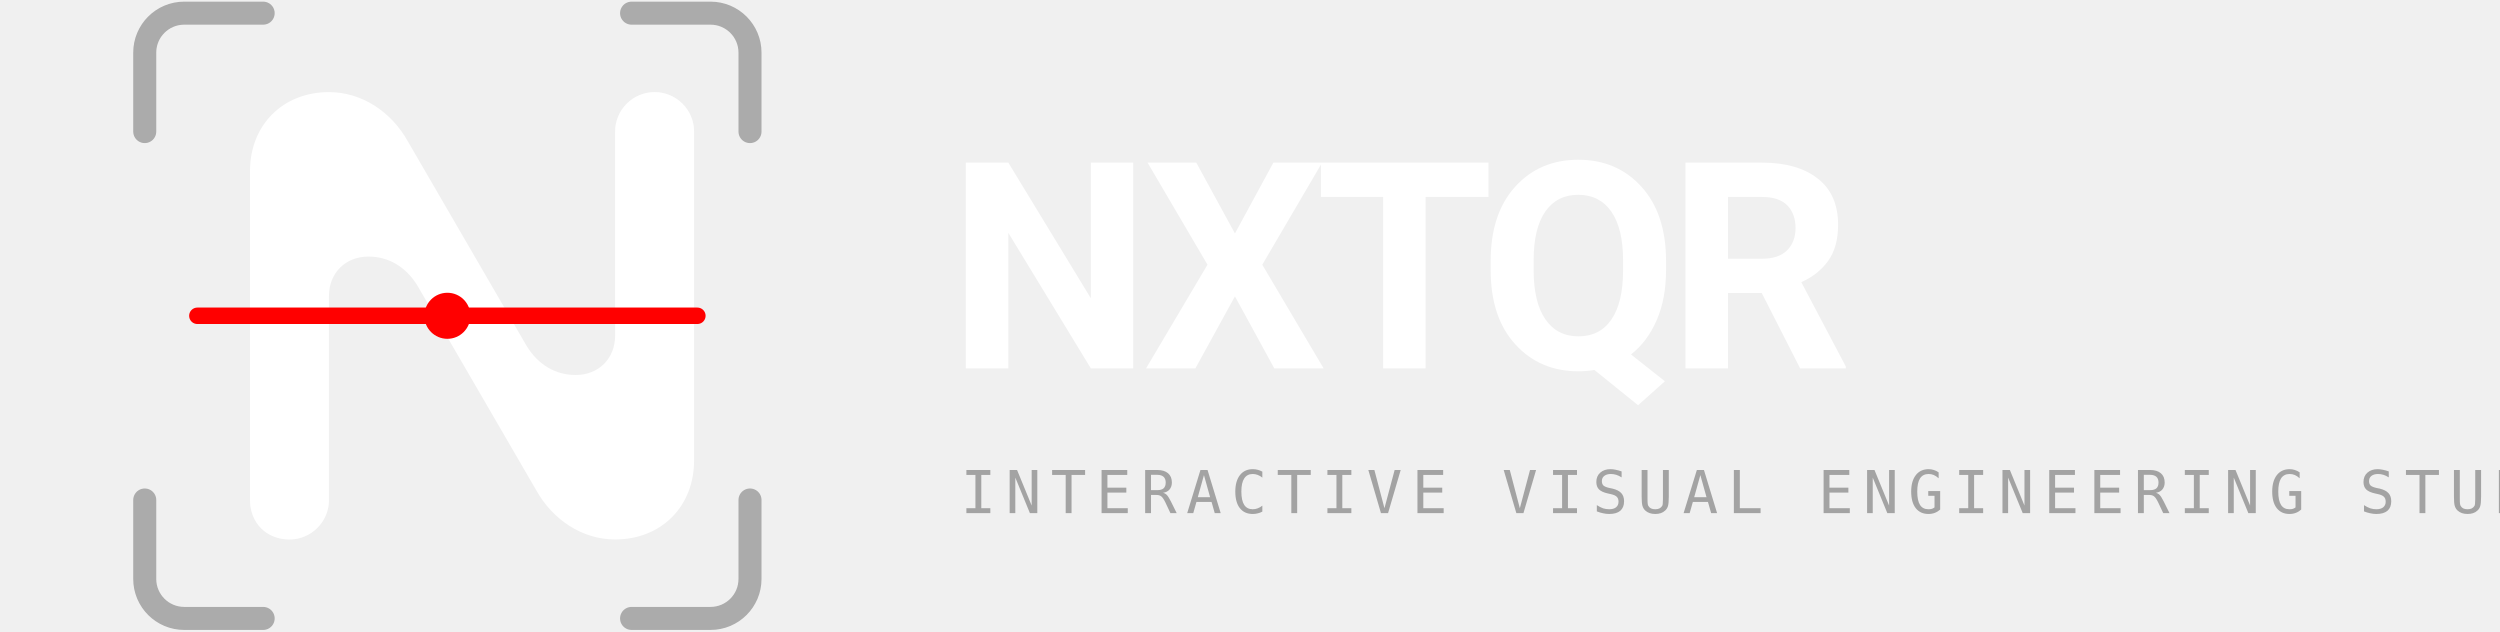
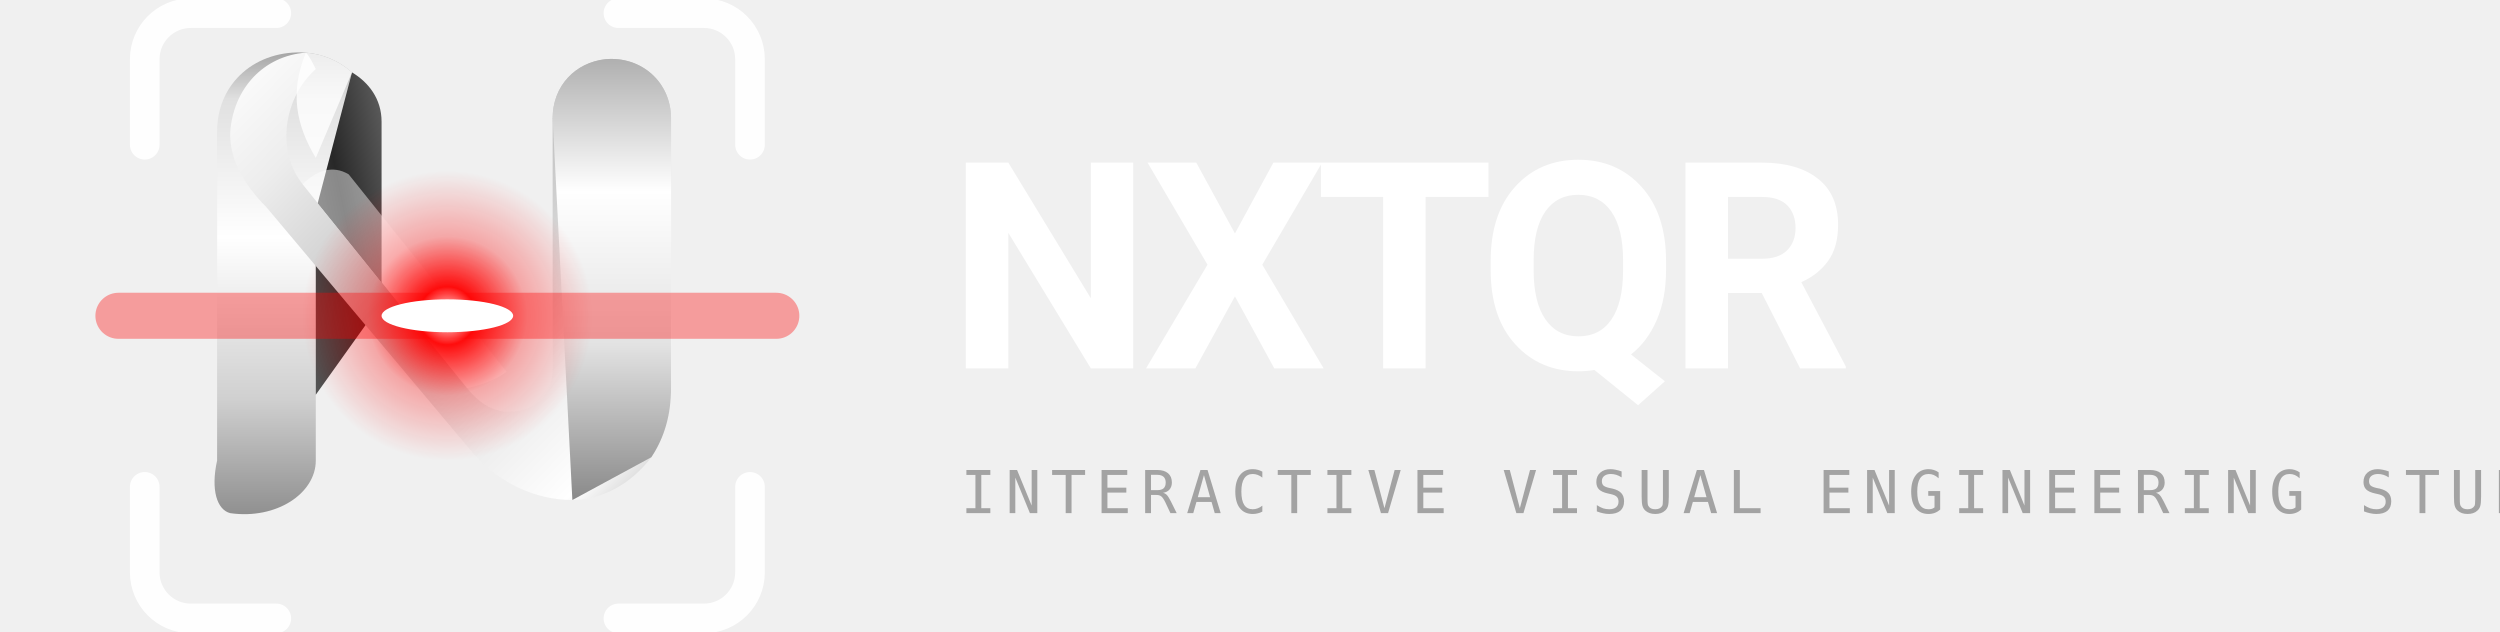
<svg xmlns="http://www.w3.org/2000/svg" width="380" height="96" viewBox="0 0 380 96" fill="none">
+   <defs>
+     <linearGradient id="nxtqrChromeLeft" x1="0%" y1="100%" x2="0%" y2="0%">
+       <stop offset="0%" stop-color="#909090" />
+       <stop offset="25%" stop-color="#D0D0D0" />
+       <stop offset="60%" stop-color="#FFFFFF" />
+       <stop offset="90%" stop-color="#E0E0E0" />
+       <stop offset="100%" stop-color="#A5A5A5" />
+     </linearGradient>
+     <linearGradient id="nxtqrInnerShadow" x1="0%" y1="100%" x2="100%" y2="0%">
+       <stop offset="0%" stop-color="#555555" />
+       <stop offset="50%" stop-color="#282828" />
+       <stop offset="100%" stop-color="#606060" />
+     </linearGradient>
+     <linearGradient id="nxtqrChromeDiag" x1="0%" y1="0%" x2="100%" y2="100%">
+       <stop offset="0%" stop-color="#FFFFFF" />
+       <stop offset="18%" stop-color="#EDEDED" />
+       <stop offset="45%" stop-color="#C2C2C2" />
+       <stop offset="70%" stop-color="#EAEAEA" />
+       <stop offset="88%" stop-color="#FFFFFF" />
+       <stop offset="100%" stop-color="#B8B8B8" />
+     </linearGradient>
+     <linearGradient id="nxtqrChromeRight" x1="0%" y1="100%" x2="0%" y2="0%">
+       <stop offset="0%" stop-color="#8A8A8A" />
+       <stop offset="35%" stop-color="#E2E2E2" />
+       <stop offset="70%" stop-color="#FFFFFF" />
+       <stop offset="100%" stop-color="#B0B0B0" />
+     </linearGradient>
+     <linearGradient id="nxtqrLaserStreak" x1="0%" y1="50%" x2="100%" y2="50%">
+       <stop offset="0%" stop-color="#FF0000" stop-opacity="0" />
+       <stop offset="20%" stop-color="#FF0000" stop-opacity="0.85" />
+       <stop offset="42%" stop-color="#FFFFFF" stop-opacity="1" />
+       <stop offset="58%" stop-color="#FFFFFF" stop-opacity="1" />
+       <stop offset="80%" stop-color="#FF0000" stop-opacity="0.85" />
+       <stop offset="100%" stop-color="#FF0000" stop-opacity="0" />
+     </linearGradient>
+     <radialGradient id="nxtqrFlareCore" cx="50%" cy="50%" r="50%">
+       <stop offset="0%" stop-color="#FFFFFF" stop-opacity="1" />
+       <stop offset="20%" stop-color="#FF0000" stop-opacity="0.95" />
+       <stop offset="55%" stop-color="#FF0000" stop-opacity="0.3" />
+       <stop offset="100%" stop-color="#FF0000" stop-opacity="0" />
+     </radialGradient>
+   </defs>
  <g transform="translate(4, -16)">
-     <path d="M 18 36 L 18 24 A 6 6 0 0 1 24 18 L 36 18 M 92 18 L 104 18 A 6 6 0 0 1 110 24 L 110 36 M 110 92 L 110 104 A 6 6 0 0 1 104 110 L 92 110 M 36 110 L 24 110 A 6 6 0 0 1 18 104 L 18 92" stroke="#A3A3A3" stroke-width="3.5" stroke-linecap="round" stroke-linejoin="round" fill="none" opacity="0.9" />
-     <path d="M 34 92 C 34 95.3 36.7 98 40 98 C 43.3 98 46 95.3 46 92 L 46 52 L 34 64 Z M 89.5 36 C 89.5 32.7 92.2 30 95.5 30 C 98.8 30 101.5 32.7 101.5 36 L 101.5 76 L 89.5 64 Z" fill="#FFFFFF" opacity="0.35" />
-     <path d="M 40 98 C 36.5 98 34 95.5 34 92 L 34 42 C 34 35 39 30 46 30 C 51 30 55.5 33 58 37.5 L 76 68.5 C 77.8 71.5 80.5 73 83.5 73 C 87 73 89.5 70.5 89.5 67 L 89.5 36 C 89.5 32.7 92.2 30 95.5 30 C 98.8 30 101.5 32.7 101.5 36 L 101.5 86 C 101.5 93 96.5 98 89.5 98 C 84.5 98 80 95 77.5 90.5 L 59.5 59.5 C 57.7 56.5 55 55 52 55 C 48.5 55 46 57.5 46 61 L 46 92 C 46 95.3 43.3 98 40 98 Z" fill="#FFFFFF" />
-     <line x1="26" y1="64" x2="102" y2="64" stroke="#FF0000" stroke-width="2.5" stroke-linecap="round" />
-     <circle cx="64" cy="64" r="3.5" fill="#FF0000" />
+     <path d="M 18 38 L 18 25 A 7 7 0 0 1 25 18 L 38 18 M 90 18 L 103 18 A 7 7 0 0 1 110 25 L 110 38 M 110 90 L 110 103 A 7 7 0 0 1 103 110 L 90 110 M 38 110 L 25 110 A 7 7 0 0 1 18 103 L 18 90" stroke="#FFFFFF" stroke-width="4.5" stroke-linecap="round" stroke-linejoin="round" fill="none" opacity="0.95" />
+     <g class="nxtqr-exact-monogram">
+       <path d="M 31 94 C 29 93.5 28 90.5 29 86 L 29 36 C 29 28.5 35 23.5 42.5 24 C 45 24.2 47.5 25.2 49.5 27 L 44 48 L 44 86 C 44 91 38 95 31 94 Z" fill="url(#nxtqrChromeLeft)" />
+       <path d="M 44 48 L 49.5 27 C 52 28.5 54 31 54 34.5 L 54 62 L 44 76 Z" fill="url(#nxtqrInnerShadow)" />
+       <path d="M 42.5 24 C 36 24.5 31.5 29.5 31 36 C 30.8 40 33 44 36.5 47.5 L 68 85 C 72 89.5 77.5 92 83 92 C 87.5 92 92 89.5 95 85.5 C 97 82.5 98 79 98 75 L 98 34 C 98 28.5 93.5 24.5 88 25 C 83.5 25.5 80 29 80 34 L 80 72 C 80 75.5 78 78 74.5 78.5 C 71.5 79 69 77.5 67 75 L 42 44 C 38 39 39 31 44 26.5 C 43.5 25.5 43 24.5 42.5 24 Z" fill="url(#nxtqrChromeDiag)" />
+       <path d="M 80 34 C 80 29 83.5 25.5 88 25 C 93.5 24.5 98 28.5 98 34 L 98 75 C 98 79 97 82.5 95 85.5 L 83 92 L 80 34 Z" fill="url(#nxtqrChromeRight)" />
+       <path d="M 42.5 24 C 45 24.2 47.5 25.2 49.5 27 L 44 40 C 41 35 40 30 42.5 24 Z" fill="#FFFFFF" opacity="0.8" />
+       <path d="M 67 75 L 42 44 C 44 42 46.5 41 49 42.5 L 73 72.5 C 71 74 69 74.5 67 75 Z" fill="#FFFFFF" opacity="0.45" />
+       <line x1="14" y1="64" x2="114" y2="64" stroke="#FF0000" stroke-width="7" stroke-linecap="round" opacity="0.35" />
+       <line x1="16" y1="64" x2="112" y2="64" stroke="url(#nxtqrLaserStreak)" stroke-width="2.5" stroke-linecap="round" />
+       <circle cx="64" cy="64" r="22" fill="url(#nxtqrFlareCore)" />
+       <ellipse cx="64" cy="64" rx="10" ry="2.5" fill="#FFFFFF" opacity="1" />
+     </g>
  </g>
  <text x="144" y="56" font-family="Geist Sans, -apple-system, BlinkMacSystemFont, Segoe UI, Roboto, sans-serif" font-size="44" font-weight="700" letter-spacing="-0.04em" fill="#FFFFFF">NXTQR</text>
  <text x="146" y="78" font-family="Geist Mono, ui-monospace, Menlo, monospace" font-size="9" font-weight="500" letter-spacing="0.16em" fill="#A3A3A3">INTERACTIVE VISUAL ENGINEERING STUDIO</text>
</svg>
